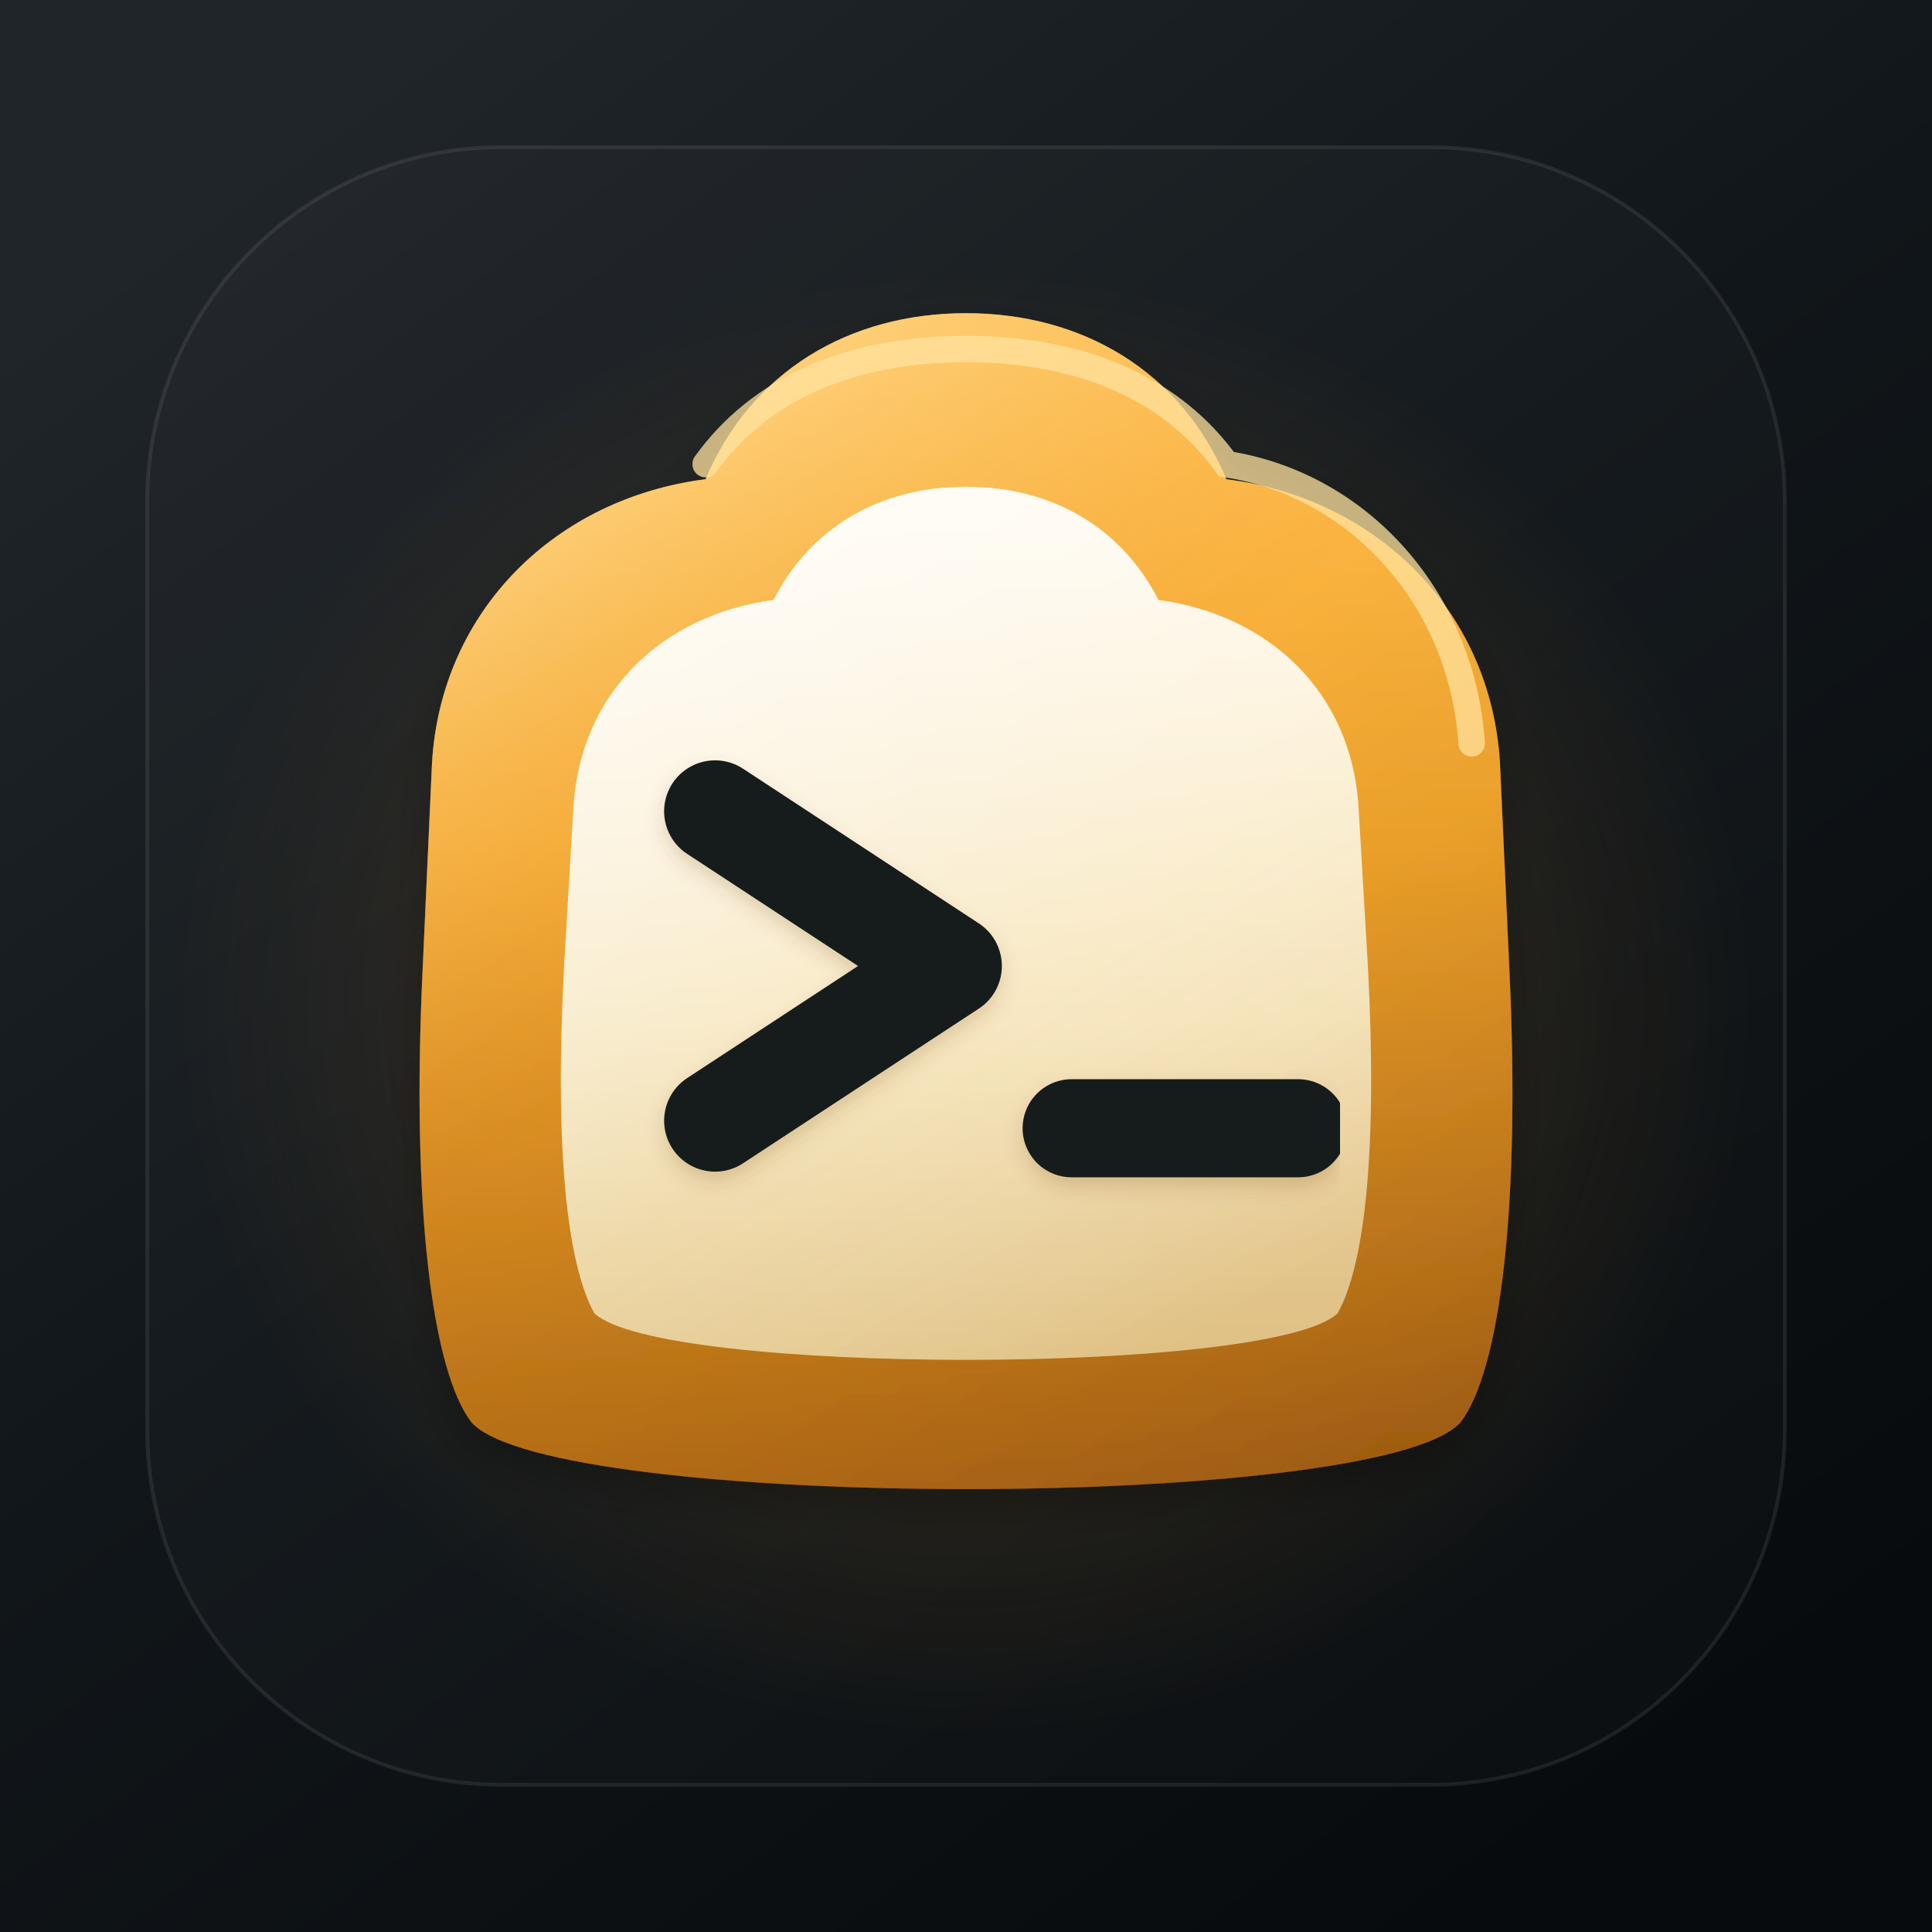
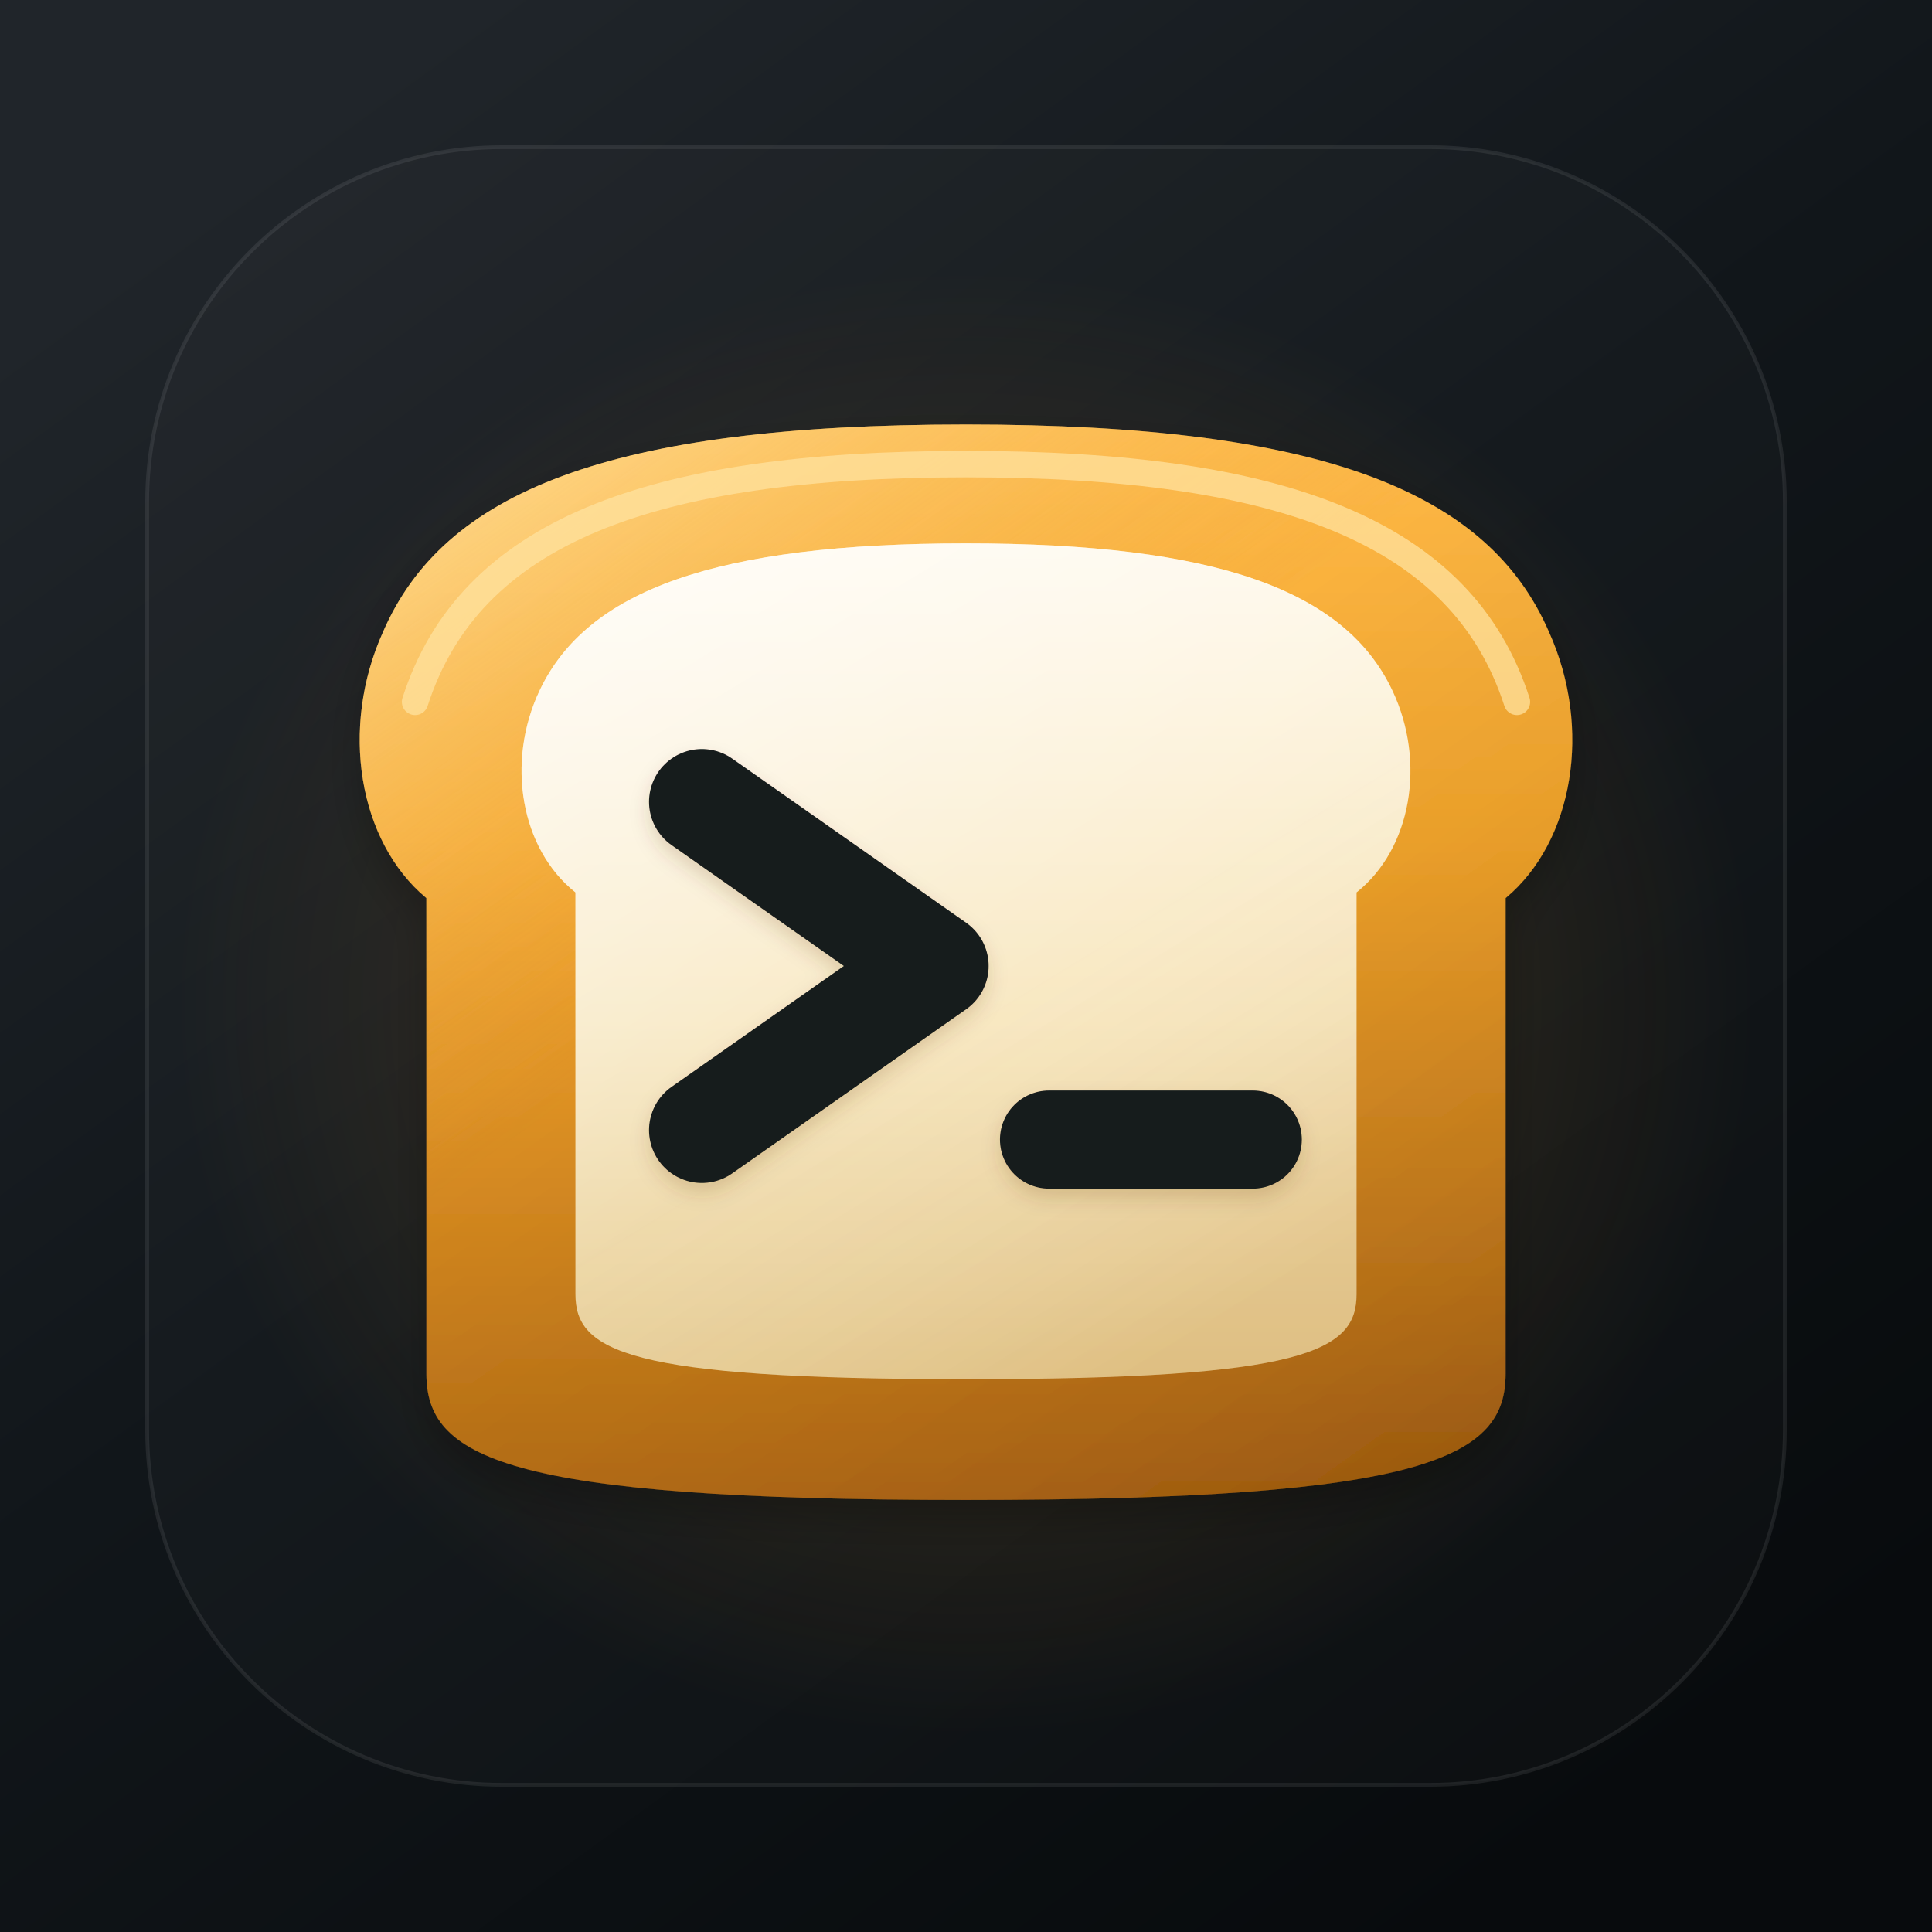
<svg xmlns="http://www.w3.org/2000/svg" width="1024" height="1024" viewBox="0 0 1024 1024">
  <defs>
    <linearGradient id="background" x1="178" y1="52" x2="846" y2="972" gradientUnits="userSpaceOnUse">
      <stop offset="0" stop-color="#20252a" />
      <stop offset="0.46" stop-color="#11161a" />
      <stop offset="1" stop-color="#080b0d" />
    </linearGradient>
    <radialGradient id="amberGlow" cx="0" cy="0" r="1" gradientUnits="userSpaceOnUse" gradientTransform="translate(512 532) rotate(90) scale(390 420)">
      <stop offset="0" stop-color="#f6a72e" stop-opacity="0.34" />
      <stop offset="0.48" stop-color="#f6a72e" stop-opacity="0.12" />
      <stop offset="1" stop-color="#f6a72e" stop-opacity="0" />
    </radialGradient>
    <linearGradient id="crust" x1="512" y1="184" x2="512" y2="804" gradientUnits="userSpaceOnUse">
      <stop offset="0" stop-color="#ffbf54" />
      <stop offset="0.42" stop-color="#f4a62d" />
      <stop offset="1" stop-color="#a96111" />
    </linearGradient>
    <linearGradient id="crustShade" x1="320" y1="218" x2="736" y2="806" gradientUnits="userSpaceOnUse">
      <stop offset="0" stop-color="#ffe2a0" stop-opacity="0.68" />
      <stop offset="0.4" stop-color="#f4a62d" stop-opacity="0.18" />
      <stop offset="1" stop-color="#6e3d08" stop-opacity="0.32" />
    </linearGradient>
    <linearGradient id="bread" x1="512" y1="274" x2="512" y2="732" gradientUnits="userSpaceOnUse">
      <stop offset="0" stop-color="#fff8e9" />
      <stop offset="0.58" stop-color="#f7e6bd" />
      <stop offset="1" stop-color="#e6cc93" />
    </linearGradient>
    <linearGradient id="breadGlow" x1="368" y1="304" x2="620" y2="716" gradientUnits="userSpaceOnUse">
      <stop offset="0" stop-color="#ffffff" stop-opacity="0.62" />
      <stop offset="0.58" stop-color="#ffffff" stop-opacity="0.08" />
      <stop offset="1" stop-color="#b77923" stop-opacity="0.16" />
    </linearGradient>
    <filter id="toastShadow" x="130" y="120" width="764" height="780" filterUnits="userSpaceOnUse" color-interpolation-filters="sRGB">
      <feDropShadow dx="0" dy="42" stdDeviation="34" flood-color="#000000" flood-opacity="0.42" />
      <feDropShadow dx="0" dy="10" stdDeviation="10" flood-color="#000000" flood-opacity="0.24" />
    </filter>
    <filter id="promptShadow" x="300" y="360" width="410" height="300" filterUnits="userSpaceOnUse" color-interpolation-filters="sRGB">
      <feDropShadow dx="0" dy="5" stdDeviation="5" flood-color="#6b3b08" flood-opacity="0.18" />
    </filter>
  </defs>
  <rect width="1024" height="1024" fill="url(#background)" />
  <rect width="1024" height="1024" fill="url(#amberGlow)" />
  <rect x="78" y="78" width="868" height="868" rx="188" fill="#ffffff" fill-opacity="0.018" stroke="#ffffff" stroke-opacity="0.08" stroke-width="2" />
  <g filter="url(#toastShadow)">
-     <path d="M250 754C229 727 218 640 224 514L229 404C234 323 295 264 374 254C398 197 450 166 512 166C574 166 626 197 650 254C729 264 790 323 795 404L800 514C806 640 795 727 774 754C731 801 293 801 250 754Z" fill="url(#crust)" />
-     <path d="M250 754C229 727 218 640 224 514L229 404C234 323 295 264 374 254C398 197 450 166 512 166C574 166 626 197 650 254C729 264 790 323 795 404L800 514C806 640 795 727 774 754C731 801 293 801 250 754Z" fill="url(#crustShade)" opacity="0.92" />
-     <path d="M315 696C300 669 294 606 299 512L304 427C308 367 351 326 410 318C430 279 467 258 512 258C557 258 594 279 614 318C673 326 716 367 720 427L725 512C730 606 724 669 709 696C675 729 349 729 315 696Z" fill="url(#bread)" />
-     <path d="M315 696C300 669 294 606 299 512L304 427C308 367 351 326 410 318C430 279 467 258 512 258C557 258 594 279 614 318C673 326 716 367 720 427L725 512C730 606 724 669 709 696C675 729 349 729 315 696Z" fill="url(#breadGlow)" />
-     <path d="M374 246C402 207 449 185 512 185C575 185 622 207 650 246C721 257 775 318 780 394" fill="none" stroke="#ffe3a0" stroke-opacity="0.74" stroke-width="14" stroke-linecap="round" />
+     <path d="M226 728V476C190 446 180 386 203 335C235 261 322 225 512 225C702 225 789 261 821 335C844 386 834 446 798 476V728C798 772 758 795 512 795C266 795 226 772 226 728Z" fill="url(#crust)" />
+     <path d="M226 728V476C190 446 180 386 203 335C235 261 322 225 512 225C702 225 789 261 821 335C844 386 834 446 798 476V728C798 772 758 795 512 795C266 795 226 772 226 728Z" fill="url(#crustShade)" opacity="0.92" />
+     <path d="M305 686V473C276 450 268 404 286 366C311 313 379 288 512 288C645 288 713 313 738 366C756 404 748 450 719 473V686C719 716 692 731 512 731C332 731 305 716 305 686Z" fill="url(#bread)" />
+     <path d="M305 686V473C276 450 268 404 286 366C311 313 379 288 512 288C645 288 713 313 738 366C756 404 748 450 719 473V686C719 716 692 731 512 731C332 731 305 716 305 686Z" fill="url(#breadGlow)" />
+     <path d="M220 372C249 282 344 246 512 246C680 246 775 282 804 372" fill="none" stroke="#ffe3a0" stroke-opacity="0.74" stroke-width="14" stroke-linecap="round" />
  </g>
  <g filter="url(#promptShadow)" stroke="#171a1b" stroke-linecap="round" stroke-linejoin="round">
-     <path d="M379 430L504 512L379 594" fill="none" stroke-width="54" />
-     <path d="M568 598H688" fill="none" stroke-width="52" />
+     <path d="M372 425L496 512L372 599" fill="none" stroke-width="56" />
+     <path d="M556 604H664" fill="none" stroke-width="52" />
  </g>
</svg>
